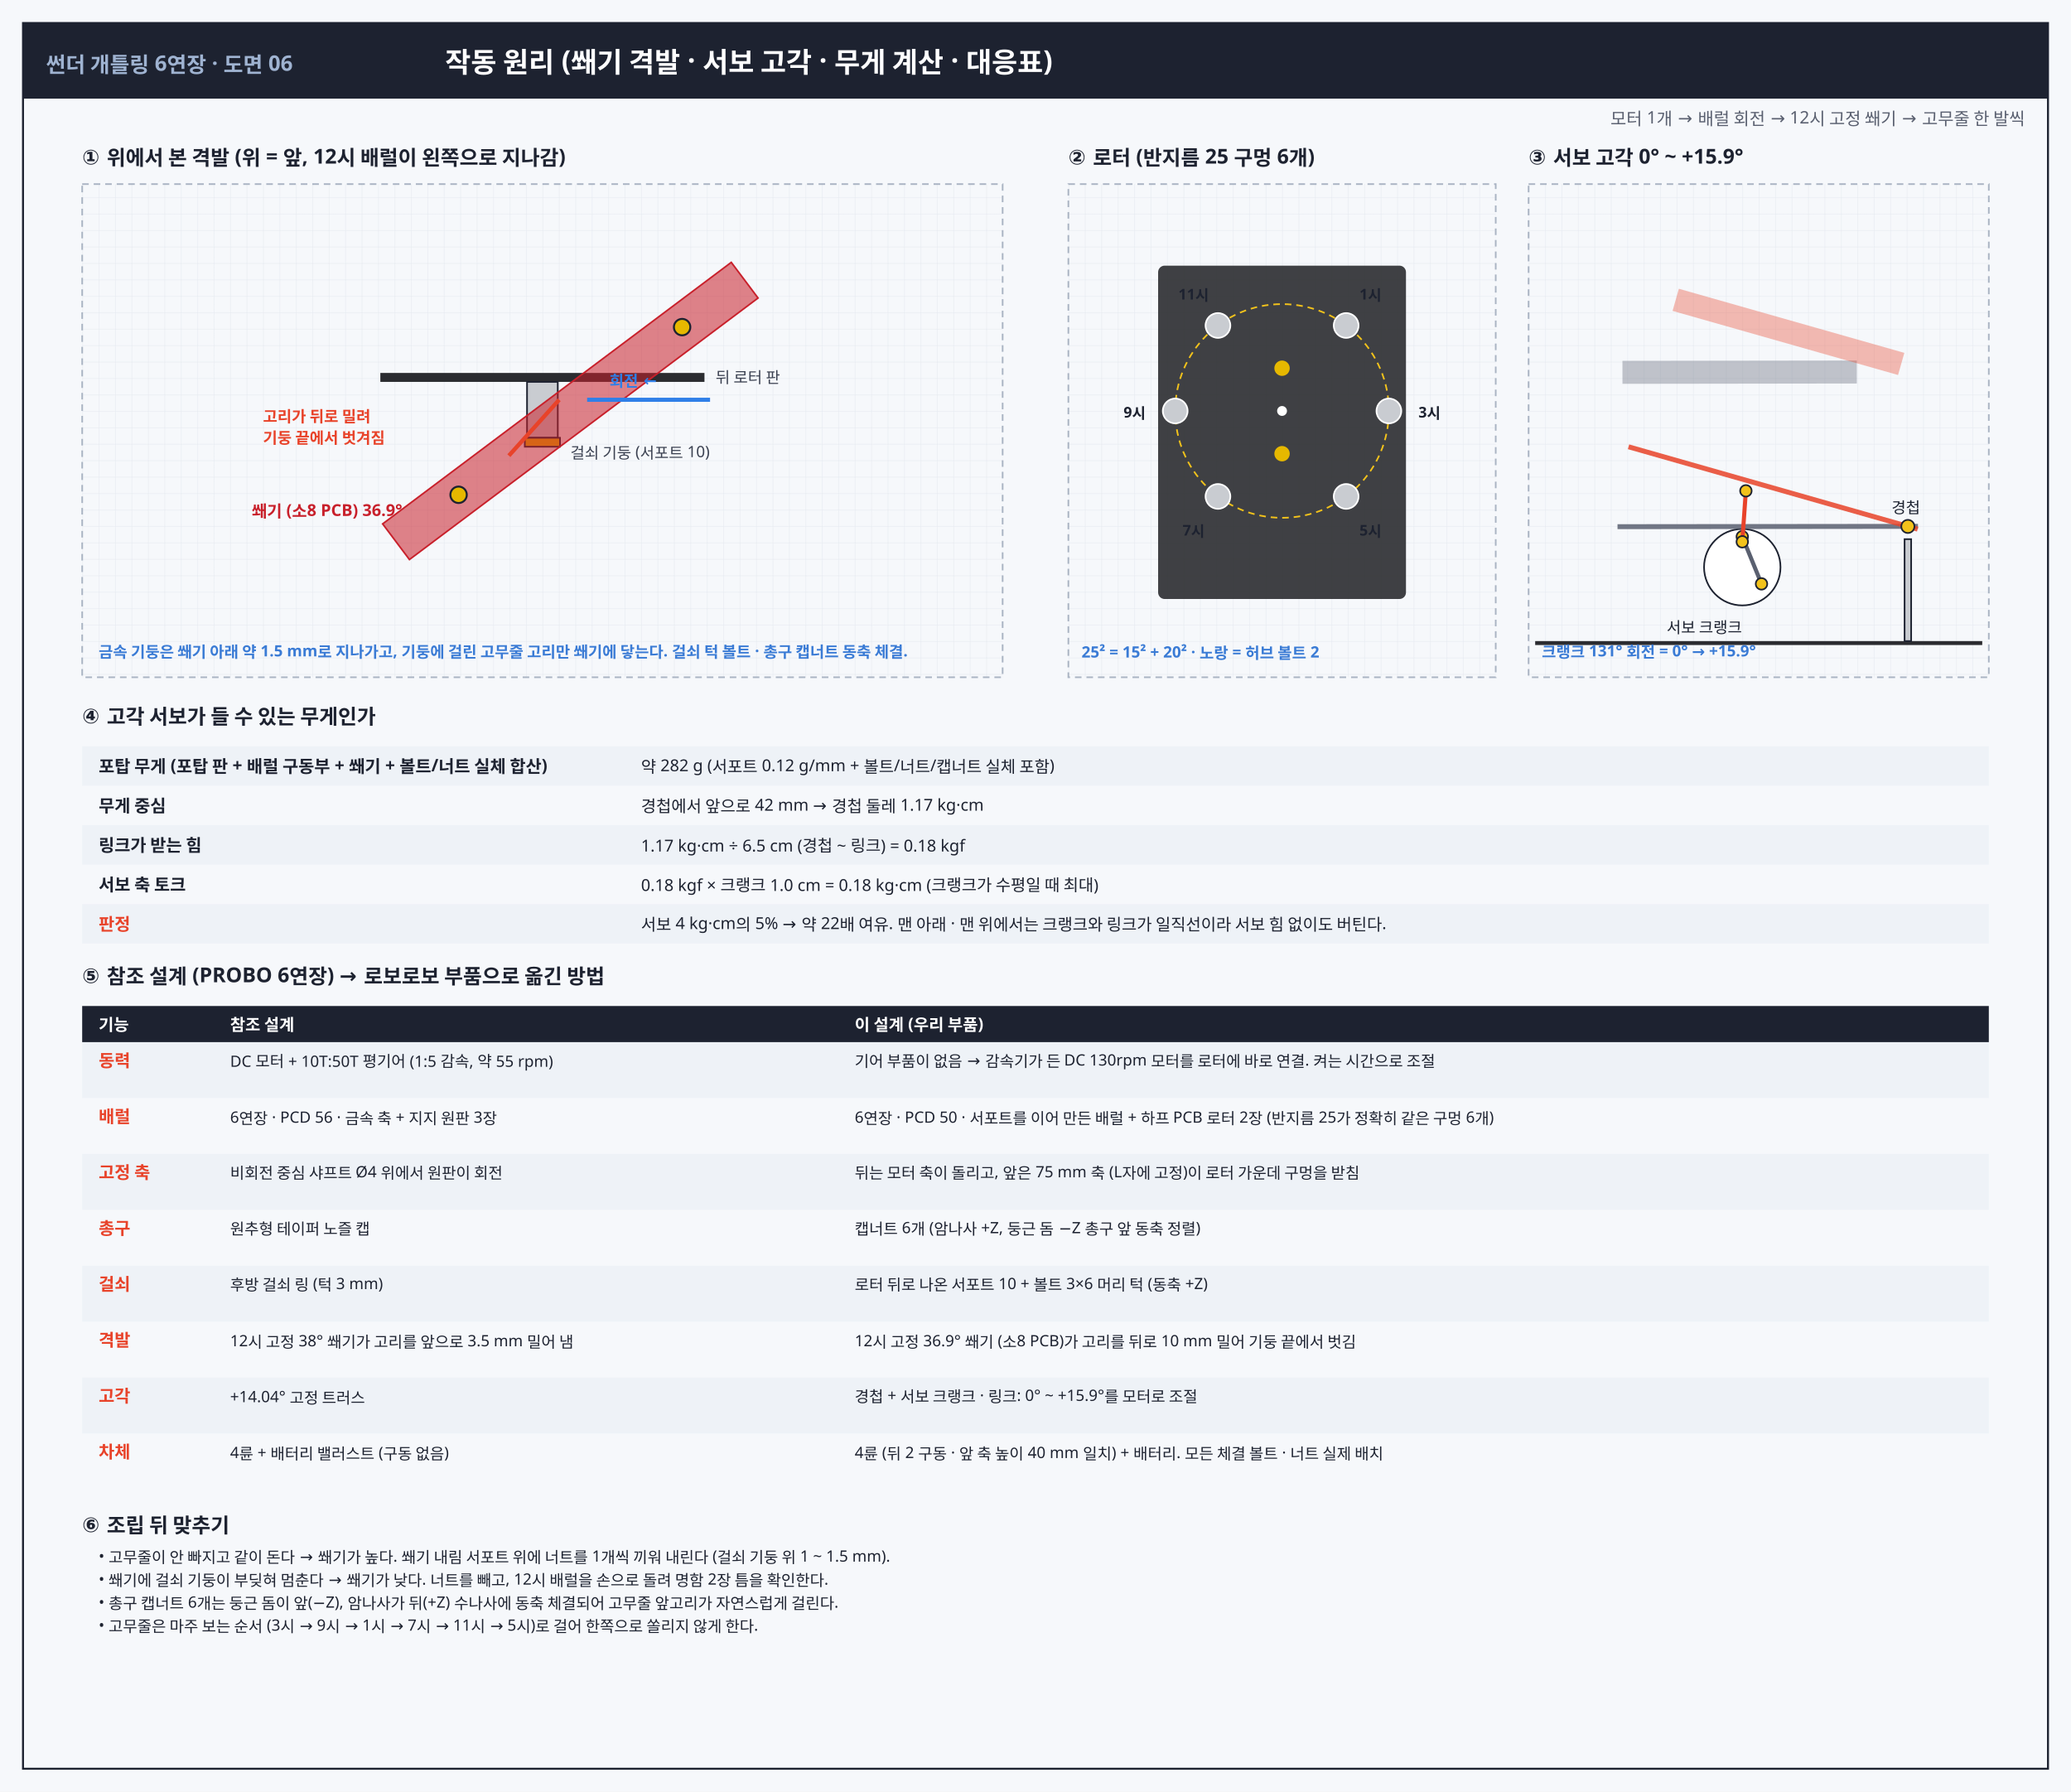
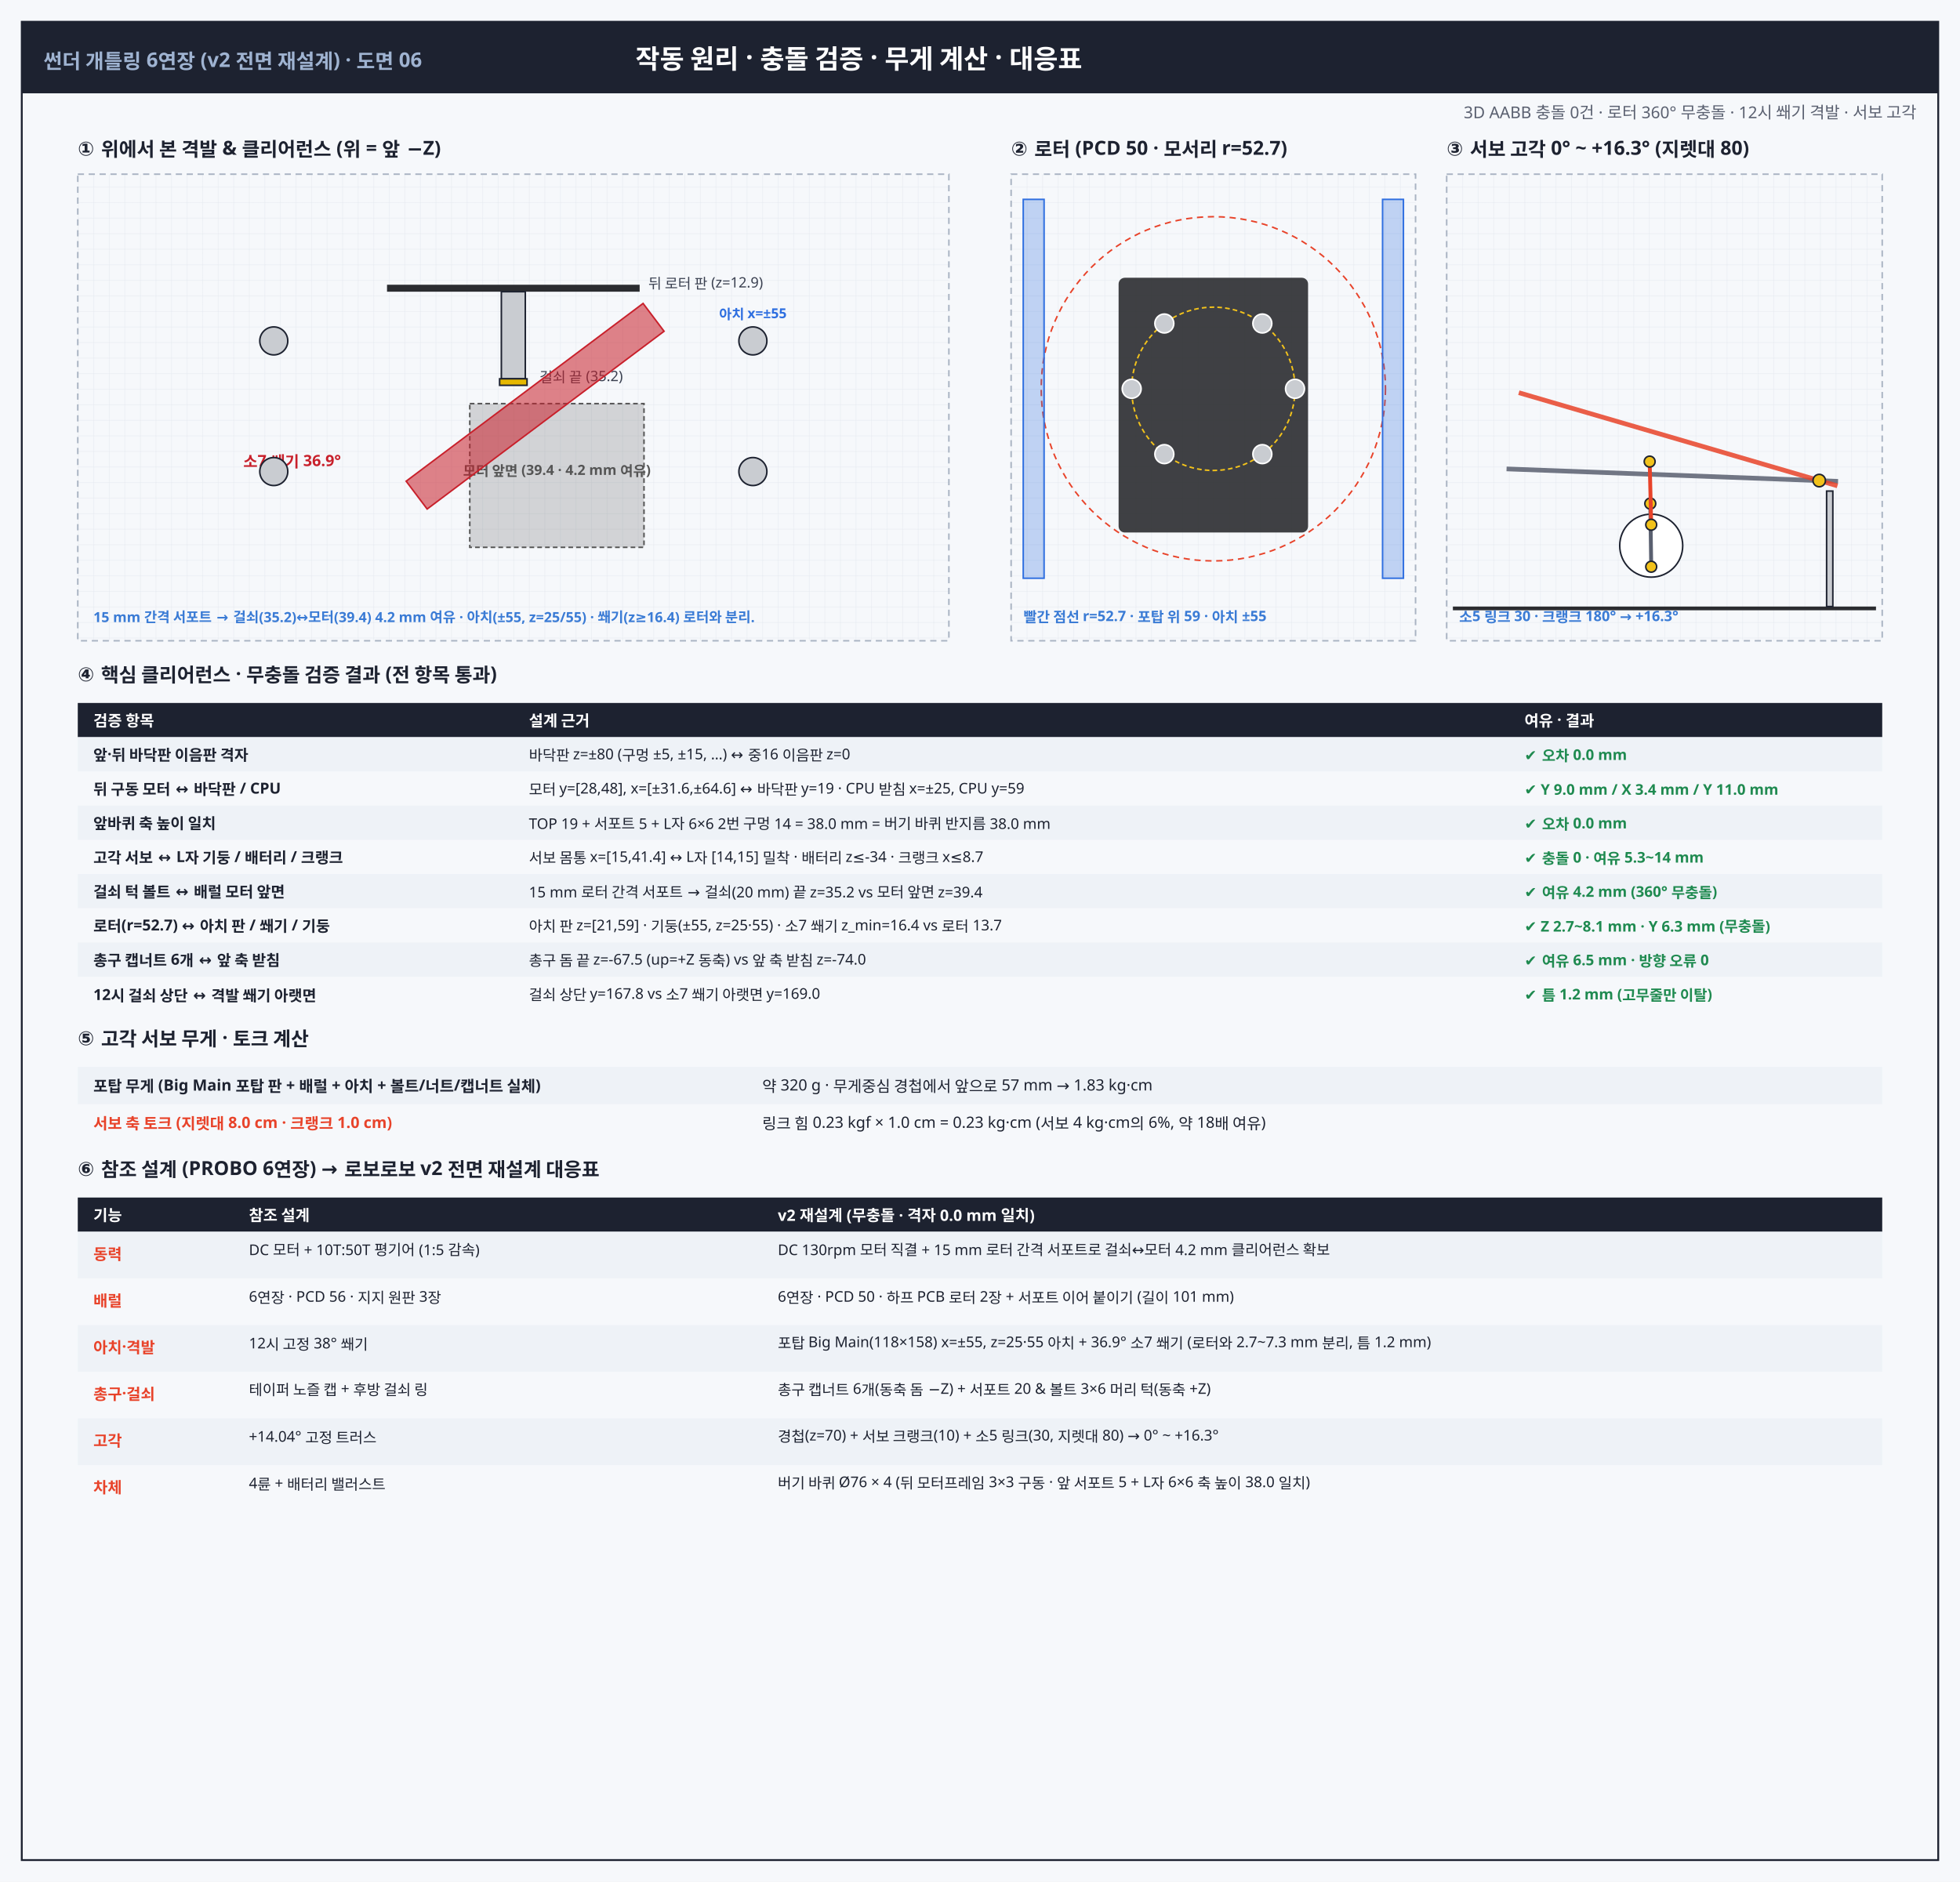
- <svg xmlns="http://www.w3.org/2000/svg" viewBox="0 0 1260 1090" width="1260" height="1090" font-family="JetBrains Mono, 'Noto Sans KR', sans-serif">
+ <svg xmlns="http://www.w3.org/2000/svg" viewBox="0 0 1260 1210" width="1260" height="1210" font-family="JetBrains Mono, 'Noto Sans KR', sans-serif">
  <defs>
    <pattern id="g" width="10" height="10" patternUnits="userSpaceOnUse">
      <path d="M10 0H0V10" fill="none" stroke="#e3e8ef" stroke-width="0.5" />
    </pattern>
  </defs>
  <rect width="100%" height="100%" fill="#f6f8fb" />
-   <rect x="14" y="14" width="1232" height="1062" fill="none" stroke="#1d2230" stroke-width="1.2" />
+   <rect x="14" y="14" width="1232" height="1182" fill="none" stroke="#1d2230" stroke-width="1.2" />
  <rect x="14" y="14" width="1232" height="46" fill="#1d2230" />
-   <text x="28.0" y="44.0" font-size="13" fill="#9fb3d1" font-weight="700" text-anchor="start">썬더 개틀링 6연장 · 도면 06</text>
-   <text x="270.8" y="44.0" font-size="17" fill="#ffffff" font-weight="700" text-anchor="start">작동 원리 (쐐기 격발 · 서보 고각 · 무게 계산 · 대응표)</text>
-   <text x="1232.0" y="76.0" font-size="10.5" fill="#5a6070" font-weight="400" text-anchor="end">모터 1개 → 배럴 회전 → 12시 고정 쐐기 → 고무줄 한 발씩</text>
-   <text x="50.0" y="100.0" font-size="12.5" fill="#1d2230" font-weight="700" text-anchor="start">① 위에서 본 격발 (위 = 앞, 12시 배럴이 왼쪽으로 지나감)</text>
+   <text x="28.0" y="44.0" font-size="13" fill="#9fb3d1" font-weight="700" text-anchor="start">썬더 개틀링 6연장 (v2 전면 재설계) · 도면 06</text>
+   <text x="408.5" y="44.0" font-size="17" fill="#ffffff" font-weight="700" text-anchor="start">작동 원리 · 충돌 검증 · 무게 계산 · 대응표</text>
+   <text x="1232.0" y="76.0" font-size="10.5" fill="#5a6070" font-weight="400" text-anchor="end">3D AABB 충돌 0건 · 로터 360° 무충돌 · 12시 쐐기 격발 · 서보 고각</text>
+   <text x="50.0" y="100.0" font-size="12.5" fill="#1d2230" font-weight="700" text-anchor="start">① 위에서 본 격발 &amp; 클리어런스 (위 = 앞 −Z)</text>
  <rect x="50" y="112" width="560" height="300" fill="url(#g)" stroke="#aab4c3" stroke-dasharray="4 3" />
-   <rect x="231.4" y="226.88" width="197.2" height="5.44" fill="#2b2c30" />
-   <text x="435.4" y="233.0" font-size="9.5" fill="#3a4050" font-weight="400" text-anchor="start">뒤 로터 판</text>
-   <rect x="320.65" y="232.32" width="18.7" height="34.0" fill="#c9ccd1" stroke="#1d2230" />
-   <text x="347.0" y="278.9" font-size="9.5" fill="#3a4050" font-weight="400" text-anchor="start">걸쇠 기둥 (서포트 10)</text>
-   <rect x="319.29" y="266.32" width="21.42" height="5.44" fill="#e6b800" stroke="#1d2230" />
-   <polygon points="232.8,318.7 444.9,159.6 461.2,181.3 249.1,340.4" fill="#c8202b" fill-opacity=".55" stroke="#c8202b" />
-   <text x="153.2" y="314.6" font-size="10" fill="#c8202b" font-weight="700" text-anchor="start">쐐기 (소8 PCB) 36.9°</text>
-   <circle cx="279.0" cy="301.0" r="5" fill="#e6b800" stroke="#1d2230" stroke-width="1.2" />
-   <circle cx="415.0" cy="199.0" r="5" fill="#e6b800" stroke="#1d2230" stroke-width="1.2" />
-   <path d="M 432.0 243.2 L 357.2 243.2" stroke="#2f7fe8" stroke-width="2.5" />
-   <text x="370.8" y="235.2" font-size="9.5" fill="#2f7fe8" font-weight="700" text-anchor="start">회전 ←</text>
-   <path d="M 340.2 243.2 L 309.6 277.2" stroke="#e8432a" stroke-width="2.5" />
-   <text x="160.0" y="256.8" font-size="9.5" fill="#e8432a" font-weight="700" text-anchor="start">고리가 뒤로 밀려</text>
-   <text x="160.0" y="269.8" font-size="9.5" fill="#e8432a" font-weight="700" text-anchor="start">기둥 끝에서 벗겨짐</text>
-   <text x="60.0" y="400.0" font-size="9.5" fill="#3a7bd5" font-weight="700" text-anchor="start">금속 기둥은 쐐기 아래 약 1.5 mm로 지나가고, 기둥에 걸린 고무줄 고리만 쐐기에 닿는다. 걸쇠 턱 볼트 · 총구 캡너트 동축 체결.</text>
-   <text x="650.0" y="100.0" font-size="12.5" fill="#1d2230" font-weight="700" text-anchor="start">② 로터 (반지름 25 구멍 6개)</text>
+   <rect x="248.8" y="183.08" width="162.4" height="4.48" fill="#2b2c30" />
+   <text x="416.8" y="185.6" font-size="9.2" fill="#3a4050" font-weight="400" text-anchor="start">뒤 로터 판 (z=12.9)</text>
+   <rect x="322.3" y="187.56" width="15.4" height="56.0" fill="#c9ccd1" stroke="#1d2230" />
+   <rect x="321.18" y="243.56" width="17.64" height="4.2" fill="#e6b800" stroke="#1d2230" />
+   <text x="346.8" y="245.8" font-size="9.2" fill="#3a4050" font-weight="400" text-anchor="start">걸쇠 끝 (35.2)</text>
+   <rect x="302.0" y="259.52" width="112.0" height="92.4" fill="#444" fill-opacity=".2" stroke="#555" stroke-dasharray="3 2" />
+   <text x="358.0" y="306.0" font-size="9" fill="#555" font-weight="600" text-anchor="middle">모터 앞면 (39.4 · 4.2 mm 여유)</text>
+   <polygon points="261.1,309.4 413.4,195.1 426.9,213.0 274.6,327.3" fill="#c8202b" fill-opacity=".55" stroke="#c8202b" />
+   <text x="156.4" y="300.4" font-size="10" fill="#c8202b" font-weight="700" text-anchor="start">소7 쐐기 36.9°</text>
+   <circle cx="176.0" cy="219.2" r="9.0" fill="#c9ccd1" stroke="#1d2230" />
+   <circle cx="176.0" cy="303.2" r="9.0" fill="#c9ccd1" stroke="#1d2230" />
+   <circle cx="484.0" cy="219.2" r="9.0" fill="#c9ccd1" stroke="#1d2230" />
+   <circle cx="484.0" cy="303.2" r="9.0" fill="#c9ccd1" stroke="#1d2230" />
+   <text x="484.0" y="205.2" font-size="8.8" fill="#2f6fe0" font-weight="700" text-anchor="middle">아치 x=±55</text>
+   <text x="60.0" y="400.0" font-size="9.0" fill="#3a7bd5" font-weight="700" text-anchor="start">15 mm 간격 서포트 → 걸쇠(35.2)↔모터(39.4) 4.2 mm 여유 · 아치(±55, z=25/55) · 쐐기(z≥16.4) 로터와 분리.</text>
+   <text x="650.0" y="100.0" font-size="12.5" fill="#1d2230" font-weight="700" text-anchor="start">② 로터 (PCD 50 · 모서리 r=52.7)</text>
  <rect x="650" y="112" width="260" height="300" fill="url(#g)" stroke="#aab4c3" stroke-dasharray="4 3" />
-   <rect x="704.6" y="161.6" width="150.8" height="202.8" rx="4" fill="#2b2c30" opacity=".9" />
-   <circle cx="780" cy="250" r="65.0" fill="none" stroke="#f2c21b" stroke-dasharray="4 3" />
-   <circle cx="845.0" cy="250.0" r="7.54" fill="#c9ccd1" stroke="#fff" />
-   <text x="869.7" y="254.0" font-size="9" fill="#1d2230" font-weight="700" text-anchor="middle">3시</text>
-   <circle cx="819.0" cy="198.0" r="7.54" fill="#c9ccd1" stroke="#fff" />
-   <text x="833.8" y="182.2" font-size="9" fill="#1d2230" font-weight="700" text-anchor="middle">1시</text>
-   <circle cx="741.0" cy="198.0" r="7.54" fill="#c9ccd1" stroke="#fff" />
-   <text x="726.2" y="182.2" font-size="9" fill="#1d2230" font-weight="700" text-anchor="middle">11시</text>
-   <circle cx="715.0" cy="250.0" r="7.54" fill="#c9ccd1" stroke="#fff" />
-   <text x="690.3" y="254.0" font-size="9" fill="#1d2230" font-weight="700" text-anchor="middle">9시</text>
-   <circle cx="741.0" cy="302.0" r="7.54" fill="#c9ccd1" stroke="#fff" />
-   <text x="726.2" y="325.8" font-size="9" fill="#1d2230" font-weight="700" text-anchor="middle">7시</text>
-   <circle cx="819.0" cy="302.0" r="7.54" fill="#c9ccd1" stroke="#fff" />
-   <text x="833.8" y="325.8" font-size="9" fill="#1d2230" font-weight="700" text-anchor="middle">5시</text>
-   <circle cx="780" cy="276.0" r="4.68" fill="#e6b800" />
-   <circle cx="780" cy="224.0" r="4.68" fill="#e6b800" />
-   <circle cx="780" cy="250" r="3" fill="#fff" />
-   <text x="658.0" y="400.0" font-size="9.5" fill="#3a7bd5" font-weight="700" text-anchor="start">25² = 15² + 20² · 노랑 = 허브 볼트 2</text>
-   <text x="930.0" y="100.0" font-size="12.5" fill="#1d2230" font-weight="700" text-anchor="start">③ 서보 고각 0° ~ +15.9°</text>
+   <circle cx="780" cy="250" r="110.67" fill="none" stroke="#e8432a" stroke-dasharray="4 3" />
+   <rect x="719.1" y="178.6" width="121.8" height="163.8" rx="4" fill="#2b2c30" opacity=".9" />
+   <circle cx="780" cy="250" r="52.5" fill="none" stroke="#f2c21b" stroke-dasharray="3 2" />
+   <circle cx="832.5" cy="250.0" r="6.09" fill="#c9ccd1" stroke="#fff" />
+   <circle cx="811.5" cy="208.0" r="6.09" fill="#c9ccd1" stroke="#fff" />
+   <circle cx="748.5" cy="208.0" r="6.09" fill="#c9ccd1" stroke="#fff" />
+   <circle cx="727.5" cy="250.0" r="6.09" fill="#c9ccd1" stroke="#fff" />
+   <circle cx="748.5" cy="292.0" r="6.09" fill="#c9ccd1" stroke="#fff" />
+   <circle cx="811.5" cy="292.0" r="6.09" fill="#c9ccd1" stroke="#fff" />
+   <rect x="657.8" y="128.2" width="13.4" height="243.6" fill="#2f6fe0" fill-opacity=".28" stroke="#2f6fe0" />
+   <rect x="888.8" y="128.2" width="13.4" height="243.6" fill="#2f6fe0" fill-opacity=".28" stroke="#2f6fe0" />
+   <text x="658.0" y="400.0" font-size="9.2" fill="#3a7bd5" font-weight="700" text-anchor="start">빨간 점선 r=52.7 · 포탑 위 59 · 아치 ±55</text>
+   <text x="930.0" y="100.0" font-size="12.5" fill="#1d2230" font-weight="700" text-anchor="start">③ 서보 고각 0° ~ +16.3° (지렛대 80)</text>
  <rect x="930" y="112" width="280" height="300" fill="url(#g)" stroke="#aab4c3" stroke-dasharray="4 3" />
  <rect x="934" y="390.0" width="272" height="2.4" fill="#2b2c30" />
-   <rect x="1158.75" y="328.0" width="4" height="62.0" fill="#c9ccd1" stroke="#1d2230" />
-   <circle cx="1060.0" cy="345.05" r="23.25" fill="#fff" stroke="#1d2230" />
-   <text x="1014.0" y="385.1" font-size="9.5" fill="#1d2230" font-weight="400" text-anchor="start">서보 크랭크</text>
-   <line x1="1166.9" y1="320.2" x2="984.1" y2="320.4" stroke="#5a6070" stroke-width="3" stroke-opacity=".85" />
-   <line x1="1071.7" y1="355.2" x2="1060.0" y2="326.5" stroke="#5a6070" stroke-width="2.5" />
-   <circle cx="1071.7" cy="355.2" r="3.5" fill="#f2c21b" stroke="#1d2230" />
-   <circle cx="1060.0" cy="326.5" r="3.5" fill="#f2c21b" stroke="#1d2230" />
-   <line x1="1129.7" y1="226.3" x2="987.1" y2="226.5" stroke="#5a6070" stroke-width="14" stroke-opacity=".35" />
-   <line x1="1166.7" y1="321.9" x2="990.8" y2="271.8" stroke="#e8432a" stroke-width="3" stroke-opacity=".85" />
-   <line x1="1060.0" y1="329.6" x2="1062.2" y2="298.6" stroke="#e8432a" stroke-width="2.5" />
-   <circle cx="1060.0" cy="329.6" r="3.5" fill="#f2c21b" stroke="#1d2230" />
-   <circle cx="1062.2" cy="298.6" r="3.5" fill="#f2c21b" stroke="#1d2230" />
-   <line x1="1156.7" y1="221.4" x2="1019.5" y2="182.4" stroke="#e8432a" stroke-width="14" stroke-opacity=".35" />
-   <circle cx="1160.75" cy="320.25" r="4" fill="#f2c21b" stroke="#1d2230" />
-   <text x="1150.8" y="312.2" font-size="9.5" fill="#1d2230" font-weight="400" text-anchor="start">경첩</text>
-   <text x="938.0" y="400.0" font-size="9.5" fill="#3a7bd5" font-weight="700" text-anchor="start">크랭크 131° 회전 = 0° → +15.9°</text>
-   <text x="50.0" y="440.0" font-size="12.5" fill="#1d2230" font-weight="700" text-anchor="start">④ 고각 서보가 들 수 있는 무게인가</text>
-   <rect x="50" y="454" width="1160" height="24" fill="#eef2f7" />
-   <text x="60.0" y="470.0" font-size="10.5" fill="#1d2230" font-weight="700" text-anchor="start">포탑 무게 (포탑 판 + 배럴 구동부 + 쐐기 + 볼트/너트 실체 합산)</text>
-   <text x="390.0" y="470.0" font-size="10" fill="#1d2230" font-weight="400" text-anchor="start">약 282 g (서포트 0.12 g/mm + 볼트/너트/캡너트 실체 포함)</text>
-   <text x="60.0" y="494.0" font-size="10.5" fill="#1d2230" font-weight="700" text-anchor="start">무게 중심</text>
-   <text x="390.0" y="494.0" font-size="10" fill="#1d2230" font-weight="400" text-anchor="start">경첩에서 앞으로 42 mm → 경첩 둘레 1.17 kg·cm</text>
-   <rect x="50" y="502" width="1160" height="24" fill="#eef2f7" />
-   <text x="60.0" y="518.0" font-size="10.5" fill="#1d2230" font-weight="700" text-anchor="start">링크가 받는 힘</text>
-   <text x="390.0" y="518.0" font-size="10" fill="#1d2230" font-weight="400" text-anchor="start">1.17 kg·cm ÷ 6.5 cm (경첩 ~ 링크) = 0.18 kgf</text>
-   <text x="60.0" y="542.0" font-size="10.5" fill="#1d2230" font-weight="700" text-anchor="start">서보 축 토크</text>
-   <text x="390.0" y="542.0" font-size="10" fill="#1d2230" font-weight="400" text-anchor="start">0.18 kgf × 크랭크 1.0 cm = 0.18 kg·cm (크랭크가 수평일 때 최대)</text>
-   <rect x="50" y="550" width="1160" height="24" fill="#eef2f7" />
-   <text x="60.0" y="566.0" font-size="10.5" fill="#e8432a" font-weight="700" text-anchor="start">판정</text>
-   <text x="390.0" y="566.0" font-size="10" fill="#1d2230" font-weight="400" text-anchor="start">서보 4 kg·cm의 5% → 약 22배 여유. 맨 아래 · 맨 위에서는 크랭크와 링크가 일직선이라 서보 힘 없이도 버틴다.</text>
-   <text x="50.0" y="598.0" font-size="12.5" fill="#1d2230" font-weight="700" text-anchor="start">⑤ 참조 설계 (PROBO 6연장) → 로보로보 부품으로 옮긴 방법</text>
-   <rect x="50" y="612" width="1160" height="22" fill="#1d2230" />
-   <text x="60.0" y="627.0" font-size="10" fill="#fff" font-weight="700" text-anchor="start">기능</text>
-   <text x="140.0" y="627.0" font-size="10" fill="#fff" font-weight="700" text-anchor="start">참조 설계</text>
-   <text x="520.0" y="627.0" font-size="10" fill="#fff" font-weight="700" text-anchor="start">이 설계 (우리 부품)</text>
-   <rect x="50" y="634" width="1160" height="34" fill="#eef2f7" />
-   <text x="60.0" y="649.0" font-size="10.5" fill="#e8432a" font-weight="700" text-anchor="start">동력</text>
-   <text x="140.0" y="649.0" font-size="9.5" fill="#1d2230" font-weight="400" text-anchor="start">DC 모터 + 10T:50T 평기어 (1:5 감속, 약 55 rpm)</text>
-   <text x="520.0" y="649.0" font-size="9.5" fill="#1d2230" font-weight="400" text-anchor="start">기어 부품이 없음 → 감속기가 든 DC 130rpm 모터를 로터에 바로 연결. 켜는 시간으로 조절</text>
-   <text x="60.0" y="683.0" font-size="10.5" fill="#e8432a" font-weight="700" text-anchor="start">배럴</text>
-   <text x="140.0" y="683.0" font-size="9.5" fill="#1d2230" font-weight="400" text-anchor="start">6연장 · PCD 56 · 금속 축 + 지지 원판 3장</text>
-   <text x="520.0" y="683.0" font-size="9.5" fill="#1d2230" font-weight="400" text-anchor="start">6연장 · PCD 50 · 서포트를 이어 만든 배럴 + 하프 PCB 로터 2장 (반지름 25가 정확히 같은 구멍 6개)</text>
-   <rect x="50" y="702" width="1160" height="34" fill="#eef2f7" />
-   <text x="60.0" y="717.0" font-size="10.5" fill="#e8432a" font-weight="700" text-anchor="start">고정 축</text>
-   <text x="140.0" y="717.0" font-size="9.5" fill="#1d2230" font-weight="400" text-anchor="start">비회전 중심 샤프트 Ø4 위에서 원판이 회전</text>
-   <text x="520.0" y="717.0" font-size="9.5" fill="#1d2230" font-weight="400" text-anchor="start">뒤는 모터 축이 돌리고, 앞은 75 mm 축 (L자에 고정)이 로터 가운데 구멍을 받침</text>
-   <text x="60.0" y="751.0" font-size="10.5" fill="#e8432a" font-weight="700" text-anchor="start">총구</text>
-   <text x="140.0" y="751.0" font-size="9.5" fill="#1d2230" font-weight="400" text-anchor="start">원추형 테이퍼 노즐 캡</text>
-   <text x="520.0" y="751.0" font-size="9.5" fill="#1d2230" font-weight="400" text-anchor="start">캡너트 6개 (암나사 +Z, 둥근 돔 −Z 총구 앞 동축 정렬)</text>
-   <rect x="50" y="770" width="1160" height="34" fill="#eef2f7" />
-   <text x="60.0" y="785.0" font-size="10.5" fill="#e8432a" font-weight="700" text-anchor="start">걸쇠</text>
-   <text x="140.0" y="785.0" font-size="9.5" fill="#1d2230" font-weight="400" text-anchor="start">후방 걸쇠 링 (턱 3 mm)</text>
-   <text x="520.0" y="785.0" font-size="9.5" fill="#1d2230" font-weight="400" text-anchor="start">로터 뒤로 나온 서포트 10 + 볼트 3×6 머리 턱 (동축 +Z)</text>
-   <text x="60.0" y="819.0" font-size="10.5" fill="#e8432a" font-weight="700" text-anchor="start">격발</text>
-   <text x="140.0" y="819.0" font-size="9.5" fill="#1d2230" font-weight="400" text-anchor="start">12시 고정 38° 쐐기가 고리를 앞으로 3.5 mm 밀어 냄</text>
-   <text x="520.0" y="819.0" font-size="9.5" fill="#1d2230" font-weight="400" text-anchor="start">12시 고정 36.9° 쐐기 (소8 PCB)가 고리를 뒤로 10 mm 밀어 기둥 끝에서 벗김</text>
-   <rect x="50" y="838" width="1160" height="34" fill="#eef2f7" />
-   <text x="60.0" y="853.0" font-size="10.5" fill="#e8432a" font-weight="700" text-anchor="start">고각</text>
-   <text x="140.0" y="853.0" font-size="9.5" fill="#1d2230" font-weight="400" text-anchor="start">+14.04° 고정 트러스</text>
-   <text x="520.0" y="853.0" font-size="9.5" fill="#1d2230" font-weight="400" text-anchor="start">경첩 + 서보 크랭크 · 링크: 0° ~ +15.9°를 모터로 조절</text>
-   <text x="60.0" y="887.0" font-size="10.5" fill="#e8432a" font-weight="700" text-anchor="start">차체</text>
-   <text x="140.0" y="887.0" font-size="9.5" fill="#1d2230" font-weight="400" text-anchor="start">4륜 + 배터리 밸러스트 (구동 없음)</text>
-   <text x="520.0" y="887.0" font-size="9.5" fill="#1d2230" font-weight="400" text-anchor="start">4륜 (뒤 2 구동 · 앞 축 높이 40 mm 일치) + 배터리. 모든 체결 볼트 · 너트 실제 배치</text>
-   <text x="50.0" y="932.0" font-size="12.5" fill="#1d2230" font-weight="700" text-anchor="start">⑥ 조립 뒤 맞추기</text>
-   <text x="60.0" y="950.0" font-size="9.5" fill="#1d2230" font-weight="400" text-anchor="start">• 고무줄이 안 빠지고 같이 돈다 → 쐐기가 높다. 쐐기 내림 서포트 위에 너트를 1개씩 끼워 내린다 (걸쇠 기둥 위 1 ~ 1.5 mm).</text>
-   <text x="60.0" y="964.0" font-size="9.5" fill="#1d2230" font-weight="400" text-anchor="start">• 쐐기에 걸쇠 기둥이 부딪혀 멈춘다 → 쐐기가 낮다. 너트를 빼고, 12시 배럴을 손으로 돌려 명함 2장 틈을 확인한다.</text>
-   <text x="60.0" y="978.0" font-size="9.5" fill="#1d2230" font-weight="400" text-anchor="start">• 총구 캡너트 6개는 둥근 돔이 앞(−Z), 암나사가 뒤(+Z) 수나사에 동축 체결되어 고무줄 앞고리가 자연스럽게 걸린다.</text>
-   <text x="60.0" y="992.0" font-size="9.5" fill="#1d2230" font-weight="400" text-anchor="start">• 고무줄은 마주 보는 순서 (3시 → 9시 → 1시 → 7시 → 11시 → 5시)로 걸어 한쪽으로 쏠리지 않게 한다.</text>
+   <rect x="1174.25" y="315.75" width="4" height="74.25" fill="#c9ccd1" stroke="#1d2230" />
+   <circle cx="1061.5" cy="350.85" r="20.25" fill="#fff" stroke="#1d2230" />
+   <line x1="1181.6" y1="309.5" x2="968.5" y2="301.5" stroke="#5a6070" stroke-width="3" stroke-opacity=".85" />
+   <line x1="1061.5" y1="364.4" x2="1060.9" y2="323.8" stroke="#5a6070" stroke-width="2.5" />
+   <circle cx="1061.5" cy="364.4" r="3.5" fill="#f2c21b" stroke="#1d2230" />
+   <circle cx="1060.9" cy="323.8" r="3.5" fill="#f2c21b" stroke="#1d2230" />
+   <line x1="1181.2" y1="312.4" x2="976.4" y2="252.5" stroke="#e8432a" stroke-width="3" stroke-opacity=".85" />
+   <line x1="1061.5" y1="337.4" x2="1060.5" y2="296.8" stroke="#e8432a" stroke-width="2.5" />
+   <circle cx="1061.5" cy="337.4" r="3.5" fill="#f2c21b" stroke="#1d2230" />
+   <circle cx="1060.5" cy="296.8" r="3.5" fill="#f2c21b" stroke="#1d2230" />
+   <circle cx="1169.5" cy="309.0" r="4" fill="#f2c21b" stroke="#1d2230" />
+   <text x="938.0" y="400.0" font-size="9.2" fill="#3a7bd5" font-weight="700" text-anchor="start">소5 링크 30 · 크랭크 180° → +16.3°</text>
+   <text x="50.0" y="438.0" font-size="12.5" fill="#1d2230" font-weight="700" text-anchor="start">④ 핵심 클리어런스 · 무충돌 검증 결과 (전 항목 통과)</text>
+   <rect x="50" y="452" width="1160" height="22" fill="#1d2230" />
+   <text x="60.0" y="467.0" font-size="10" fill="#fff" font-weight="700" text-anchor="start">검증 항목</text>
+   <text x="340.0" y="467.0" font-size="10" fill="#fff" font-weight="700" text-anchor="start">설계 근거</text>
+   <text x="980.0" y="467.0" font-size="10" fill="#fff" font-weight="700" text-anchor="start">여유 · 결과</text>
+   <rect x="50" y="474" width="1160" height="22" fill="#eef2f7" />
+   <text x="60.0" y="489.0" font-size="9.8" fill="#1d2230" font-weight="700" text-anchor="start">앞·뒤 바닥판 이음판 격자</text>
+   <text x="340.0" y="489.0" font-size="9.5" fill="#1d2230" font-weight="400" text-anchor="start">바닥판 z=±80 (구멍 ±5, ±15, …) ↔ 중16 이음판 z=0</text>
+   <text x="980.0" y="489.0" font-size="9.5" fill="#1f8a50" font-weight="700" text-anchor="start">✔ 오차 0.0 mm</text>
+   <text x="60.0" y="511.0" font-size="9.8" fill="#1d2230" font-weight="700" text-anchor="start">뒤 구동 모터 ↔ 바닥판 / CPU</text>
+   <text x="340.0" y="511.0" font-size="9.5" fill="#1d2230" font-weight="400" text-anchor="start">모터 y=[28,48], x=[±31.6,±64.6] ↔ 바닥판 y=19 · CPU 받침 x=±25, CPU y=59</text>
+   <text x="980.0" y="511.0" font-size="9.5" fill="#1f8a50" font-weight="700" text-anchor="start">✔ Y 9.0 mm / X 3.4 mm / Y 11.0 mm</text>
+   <rect x="50" y="518" width="1160" height="22" fill="#eef2f7" />
+   <text x="60.0" y="533.0" font-size="9.8" fill="#1d2230" font-weight="700" text-anchor="start">앞바퀴 축 높이 일치</text>
+   <text x="340.0" y="533.0" font-size="9.5" fill="#1d2230" font-weight="400" text-anchor="start">TOP 19 + 서포트 5 + L자 6×6 2번 구멍 14 = 38.0 mm = 버기 바퀴 반지름 38.0 mm</text>
+   <text x="980.0" y="533.0" font-size="9.5" fill="#1f8a50" font-weight="700" text-anchor="start">✔ 오차 0.0 mm</text>
+   <text x="60.0" y="555.0" font-size="9.8" fill="#1d2230" font-weight="700" text-anchor="start">고각 서보 ↔ L자 기둥 / 배터리 / 크랭크</text>
+   <text x="340.0" y="555.0" font-size="9.5" fill="#1d2230" font-weight="400" text-anchor="start">서보 몸통 x=[15,41.4] ↔ L자 [14,15] 밀착 · 배터리 z≤-34 · 크랭크 x≤8.7</text>
+   <text x="980.0" y="555.0" font-size="9.5" fill="#1f8a50" font-weight="700" text-anchor="start">✔ 충돌 0 · 여유 5.3~14 mm</text>
+   <rect x="50" y="562" width="1160" height="22" fill="#eef2f7" />
+   <text x="60.0" y="577.0" font-size="9.8" fill="#1d2230" font-weight="700" text-anchor="start">걸쇠 턱 볼트 ↔ 배럴 모터 앞면</text>
+   <text x="340.0" y="577.0" font-size="9.5" fill="#1d2230" font-weight="400" text-anchor="start">15 mm 로터 간격 서포트 → 걸쇠(20 mm) 끝 z=35.2 vs 모터 앞면 z=39.4</text>
+   <text x="980.0" y="577.0" font-size="9.5" fill="#1f8a50" font-weight="700" text-anchor="start">✔ 여유 4.2 mm (360° 무충돌)</text>
+   <text x="60.0" y="599.0" font-size="9.8" fill="#1d2230" font-weight="700" text-anchor="start">로터(r=52.7) ↔ 아치 판 / 쐐기 / 기둥</text>
+   <text x="340.0" y="599.0" font-size="9.5" fill="#1d2230" font-weight="400" text-anchor="start">아치 판 z=[21,59] · 기둥(±55, z=25·55) · 소7 쐐기 z_min=16.4 vs 로터 13.7</text>
+   <text x="980.0" y="599.0" font-size="9.5" fill="#1f8a50" font-weight="700" text-anchor="start">✔ Z 2.7~8.1 mm · Y 6.3 mm (무충돌)</text>
+   <rect x="50" y="606" width="1160" height="22" fill="#eef2f7" />
+   <text x="60.0" y="621.0" font-size="9.8" fill="#1d2230" font-weight="700" text-anchor="start">총구 캡너트 6개 ↔ 앞 축 받침</text>
+   <text x="340.0" y="621.0" font-size="9.5" fill="#1d2230" font-weight="400" text-anchor="start">총구 돔 끝 z=-67.5 (up=+Z 동축) vs 앞 축 받침 z=-74.0</text>
+   <text x="980.0" y="621.0" font-size="9.5" fill="#1f8a50" font-weight="700" text-anchor="start">✔ 여유 6.5 mm · 방향 오류 0</text>
+   <text x="60.0" y="643.0" font-size="9.8" fill="#1d2230" font-weight="700" text-anchor="start">12시 걸쇠 상단 ↔ 격발 쐐기 아랫면</text>
+   <text x="340.0" y="643.0" font-size="9.5" fill="#1d2230" font-weight="400" text-anchor="start">걸쇠 상단 y=167.8 vs 소7 쐐기 아랫면 y=169.0</text>
+   <text x="980.0" y="643.0" font-size="9.5" fill="#1f8a50" font-weight="700" text-anchor="start">✔ 틈 1.2 mm (고무줄만 이탈)</text>
+   <text x="50.0" y="672.0" font-size="12.5" fill="#1d2230" font-weight="700" text-anchor="start">⑤ 고각 서보 무게 · 토크 계산</text>
+   <rect x="50" y="686" width="1160" height="24" fill="#eef2f7" />
+   <text x="60.0" y="702.0" font-size="10" fill="#1d2230" font-weight="700" text-anchor="start">포탑 무게 (Big Main 포탑 판 + 배럴 + 아치 + 볼트/너트/캡너트 실체)</text>
+   <text x="490.0" y="702.0" font-size="10" fill="#1d2230" font-weight="400" text-anchor="start">약 320 g · 무게중심 경첩에서 앞으로 57 mm → 1.83 kg·cm</text>
+   <text x="60.0" y="726.0" font-size="10" fill="#e8432a" font-weight="700" text-anchor="start">서보 축 토크 (지렛대 8.0 cm · 크랭크 1.0 cm)</text>
+   <text x="490.0" y="726.0" font-size="10" fill="#1d2230" font-weight="400" text-anchor="start">링크 힘 0.23 kgf × 1.0 cm = 0.23 kg·cm (서보 4 kg·cm의 6%, 약 18배 여유)</text>
+   <text x="50.0" y="756.0" font-size="12.5" fill="#1d2230" font-weight="700" text-anchor="start">⑥ 참조 설계 (PROBO 6연장) → 로보로보 v2 전면 재설계 대응표</text>
+   <rect x="50" y="770" width="1160" height="22" fill="#1d2230" />
+   <text x="60.0" y="785.0" font-size="10" fill="#fff" font-weight="700" text-anchor="start">기능</text>
+   <text x="160.0" y="785.0" font-size="10" fill="#fff" font-weight="700" text-anchor="start">참조 설계</text>
+   <text x="500.0" y="785.0" font-size="10" fill="#fff" font-weight="700" text-anchor="start">v2 재설계 (무충돌 · 격자 0.0 mm 일치)</text>
+   <rect x="50" y="792" width="1160" height="30" fill="#eef2f7" />
+   <text x="60.0" y="810.0" font-size="10" fill="#e8432a" font-weight="700" text-anchor="start">동력</text>
+   <text x="160.0" y="807.0" font-size="9.5" fill="#1d2230" font-weight="400" text-anchor="start">DC 모터 + 10T:50T 평기어 (1:5 감속)</text>
+   <text x="500.0" y="807.0" font-size="9.5" fill="#1d2230" font-weight="400" text-anchor="start">DC 130rpm 모터 직결 + 15 mm 로터 간격 서포트로 걸쇠↔모터 4.2 mm 클리어런스 확보</text>
+   <text x="60.0" y="840.0" font-size="10" fill="#e8432a" font-weight="700" text-anchor="start">배럴</text>
+   <text x="160.0" y="837.0" font-size="9.5" fill="#1d2230" font-weight="400" text-anchor="start">6연장 · PCD 56 · 지지 원판 3장</text>
+   <text x="500.0" y="837.0" font-size="9.5" fill="#1d2230" font-weight="400" text-anchor="start">6연장 · PCD 50 · 하프 PCB 로터 2장 + 서포트 이어 붙이기 (길이 101 mm)</text>
+   <rect x="50" y="852" width="1160" height="30" fill="#eef2f7" />
+   <text x="60.0" y="870.0" font-size="10" fill="#e8432a" font-weight="700" text-anchor="start">아치·격발</text>
+   <text x="160.0" y="867.0" font-size="9.5" fill="#1d2230" font-weight="400" text-anchor="start">12시 고정 38° 쐐기</text>
+   <text x="500.0" y="867.0" font-size="9.5" fill="#1d2230" font-weight="400" text-anchor="start">포탑 Big Main(118×158) x=±55, z=25·55 아치 + 36.9° 소7 쐐기 (로터와 2.7~7.3 mm 분리, 틈 1.2 mm)</text>
+   <text x="60.0" y="900.0" font-size="10" fill="#e8432a" font-weight="700" text-anchor="start">총구·걸쇠</text>
+   <text x="160.0" y="897.0" font-size="9.5" fill="#1d2230" font-weight="400" text-anchor="start">테이퍼 노즐 캡 + 후방 걸쇠 링</text>
+   <text x="500.0" y="897.0" font-size="9.5" fill="#1d2230" font-weight="400" text-anchor="start">총구 캡너트 6개(동축 돔 −Z) + 서포트 20 &amp; 볼트 3×6 머리 턱(동축 +Z)</text>
+   <rect x="50" y="912" width="1160" height="30" fill="#eef2f7" />
+   <text x="60.0" y="930.0" font-size="10" fill="#e8432a" font-weight="700" text-anchor="start">고각</text>
+   <text x="160.0" y="927.0" font-size="9.5" fill="#1d2230" font-weight="400" text-anchor="start">+14.04° 고정 트러스</text>
+   <text x="500.0" y="927.0" font-size="9.5" fill="#1d2230" font-weight="400" text-anchor="start">경첩(z=70) + 서보 크랭크(10) + 소5 링크(30, 지렛대 80) → 0° ~ +16.3°</text>
+   <text x="60.0" y="960.0" font-size="10" fill="#e8432a" font-weight="700" text-anchor="start">차체</text>
+   <text x="160.0" y="957.0" font-size="9.5" fill="#1d2230" font-weight="400" text-anchor="start">4륜 + 배터리 밸러스트</text>
+   <text x="500.0" y="957.0" font-size="9.5" fill="#1d2230" font-weight="400" text-anchor="start">버기 바퀴 Ø76 × 4 (뒤 모터프레임 3×3 구동 · 앞 서포트 5 + L자 6×6 축 높이 38.0 일치)</text>
</svg>
